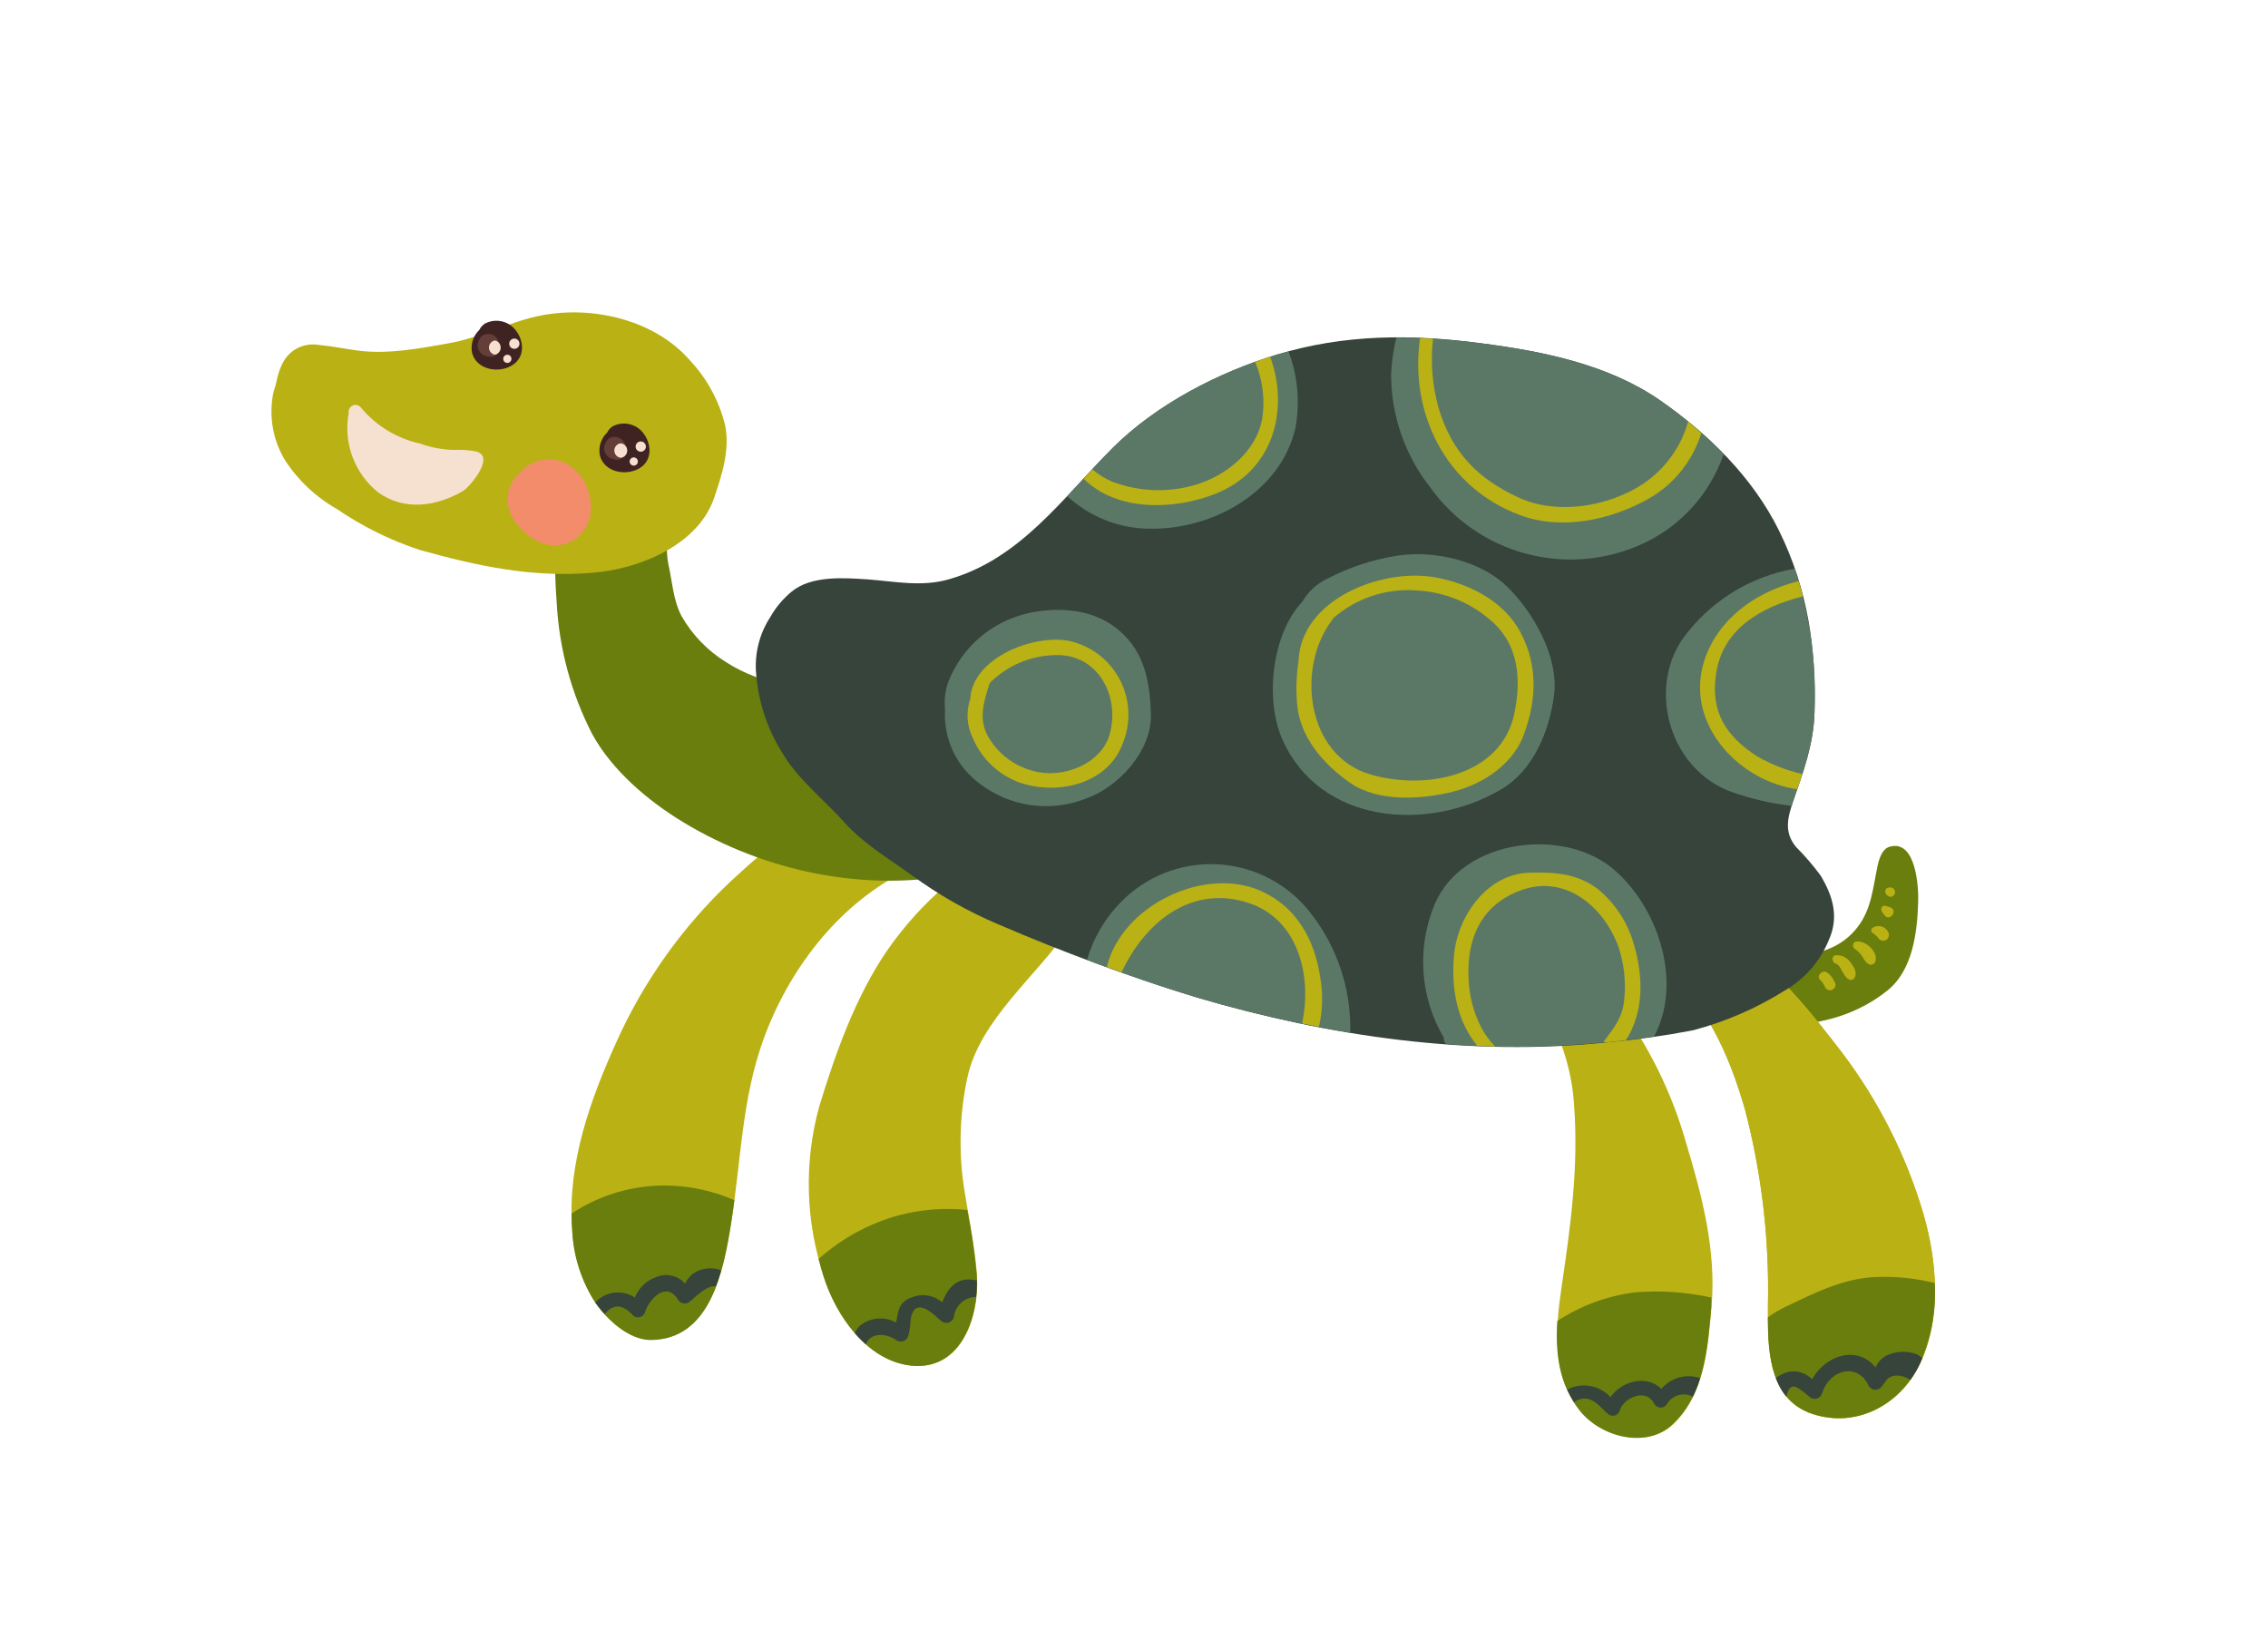
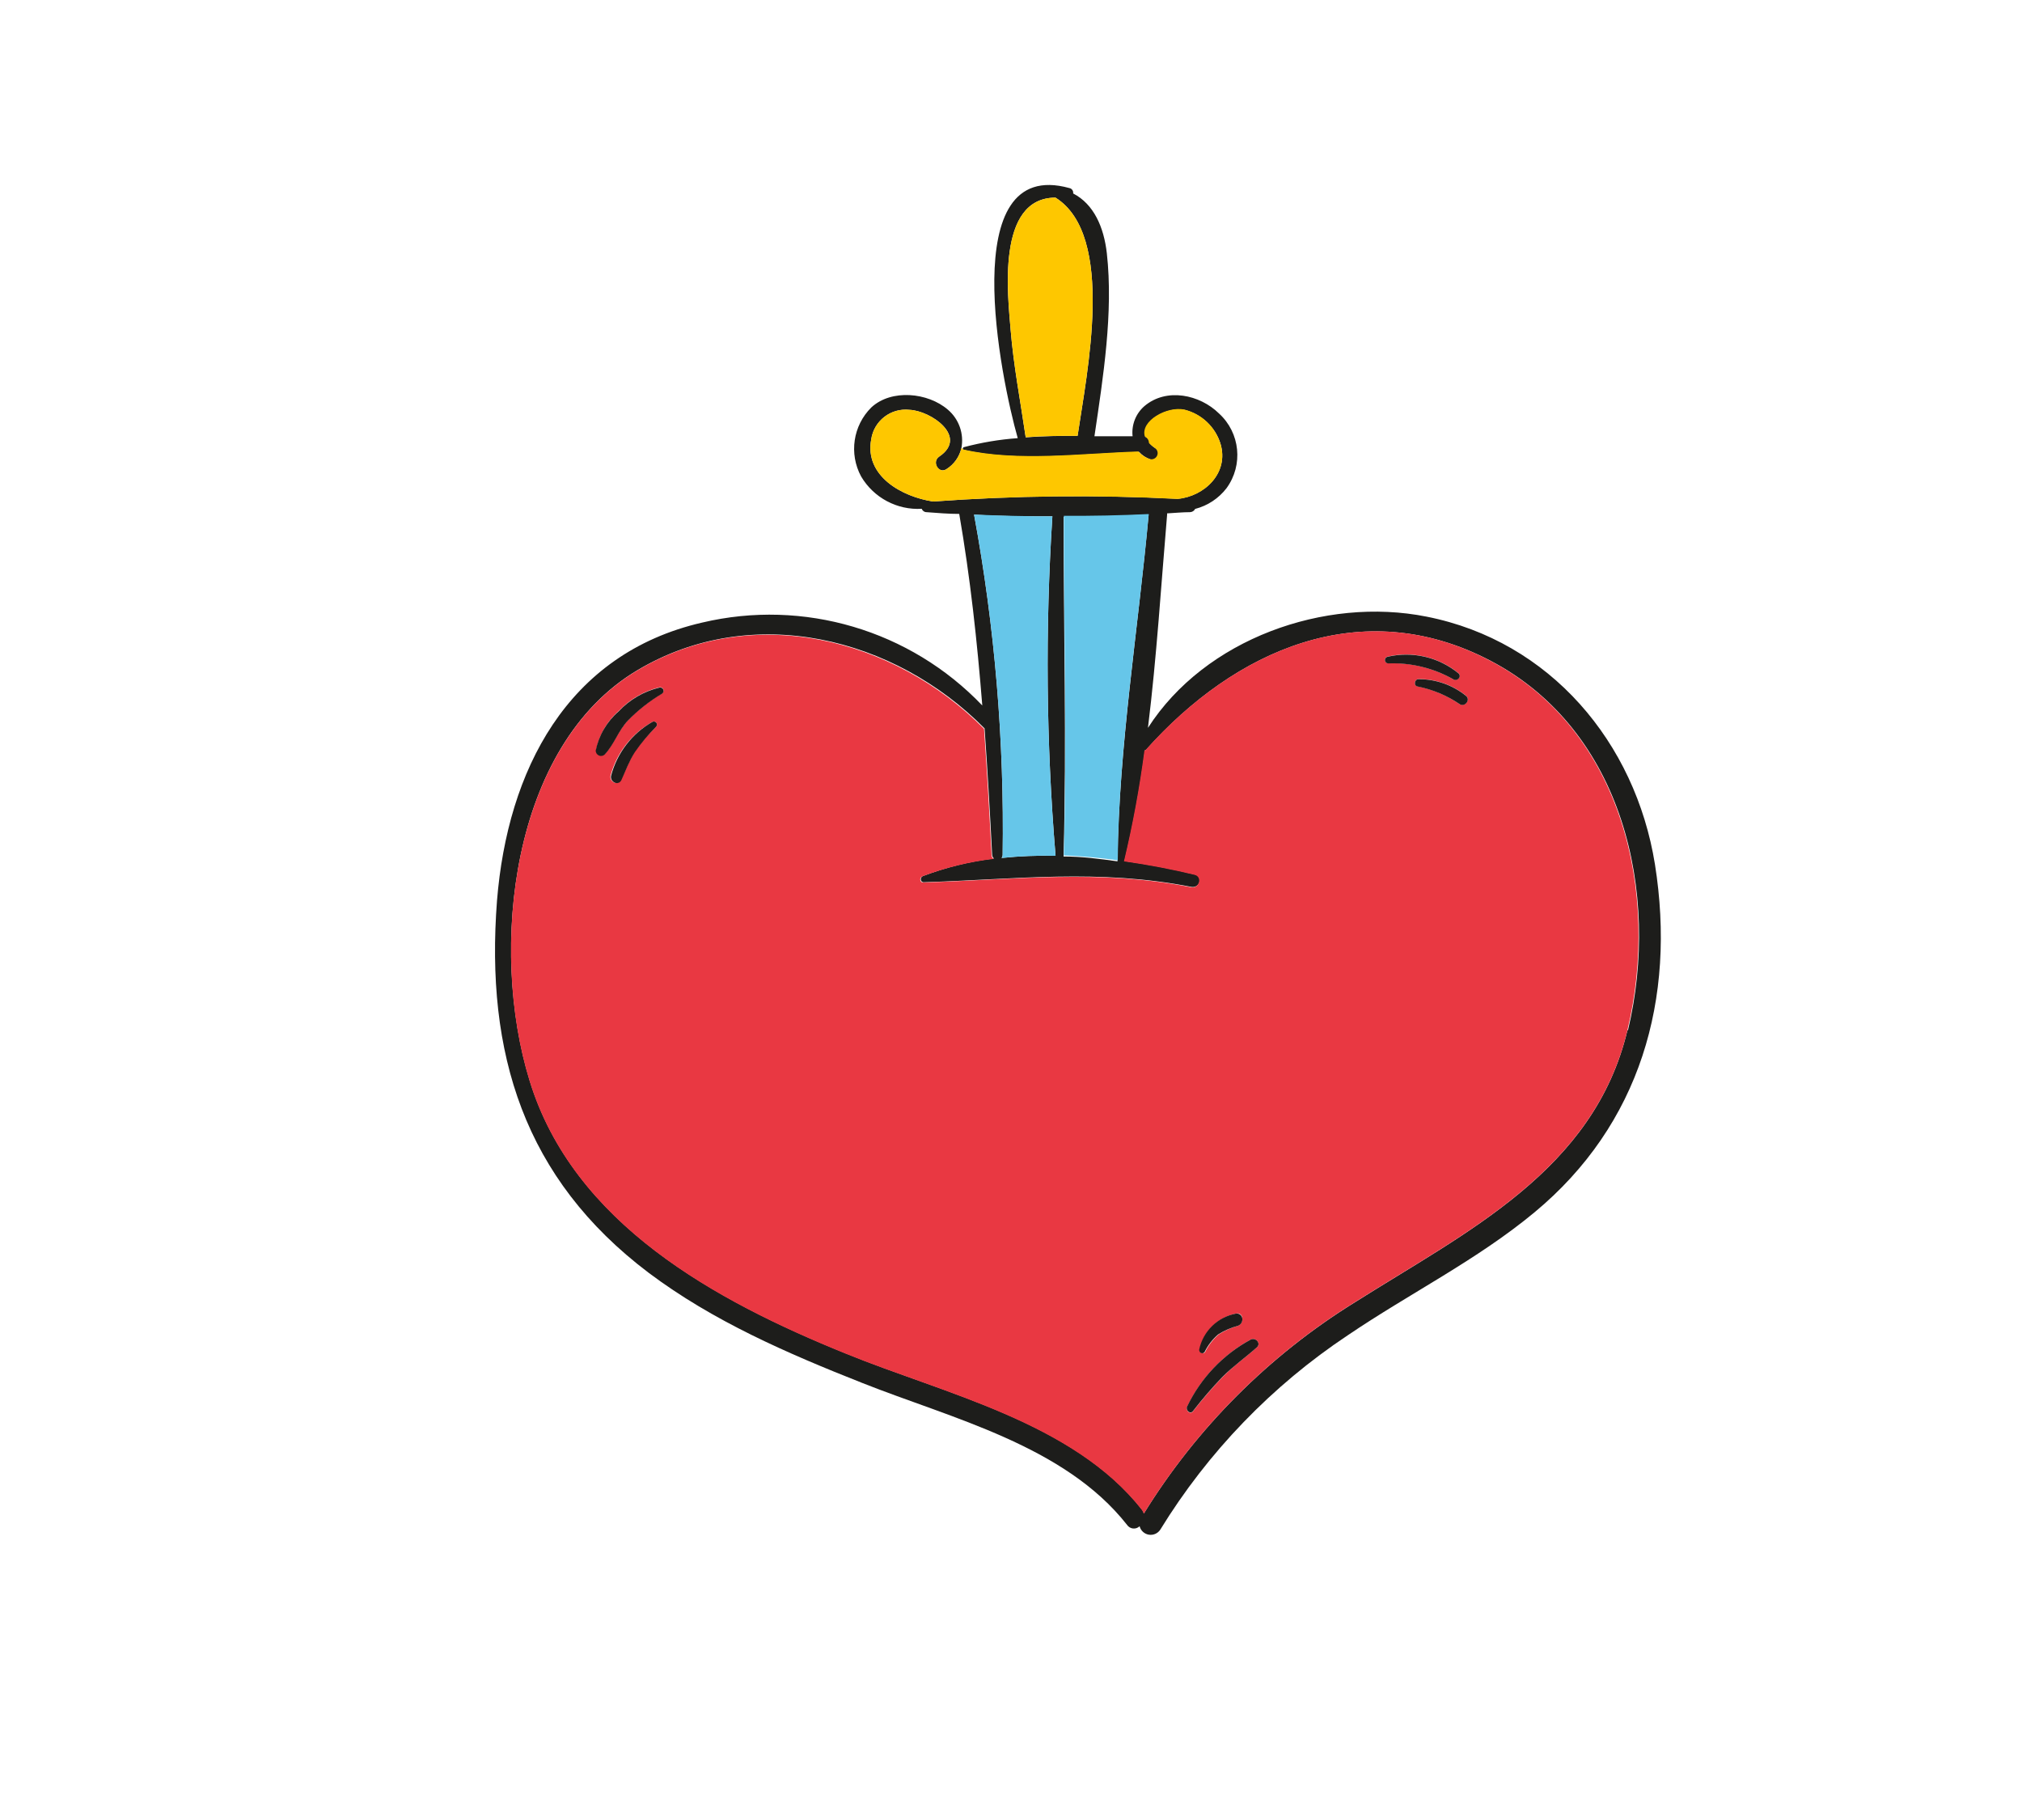
- <svg xmlns="http://www.w3.org/2000/svg" viewBox="0 0 242.92 176.63">
+ <svg xmlns="http://www.w3.org/2000/svg" viewBox="0 0 150 134.99">
  <defs>
    <style>
      .cls-1 {
-         fill: #6a7e0d;
+         fill: #1d1d1b;
      }

      .cls-2 {
-         fill: #bab115;
+         fill: #e93842;
      }

      .cls-3 {
-         fill: #f6e1d0;
+         fill: #fec700;
      }

      .cls-4 {
-         fill: #36443b;
-       }
- 
-       .cls-5 {
-         fill: #5b7866;
-       }
- 
-       .cls-6 {
-         fill: #3f2322;
-       }
- 
-       .cls-7 {
-         fill: #643e39;
-       }
- 
-       .cls-8 {
-         fill: #f38c6b;
+         fill: #66c6e9;
      }
    </style>
  </defs>
  <g id="Objects">
-     <g>
-       <path class="cls-1" d="M202.41,90.7c-1.06.29-1.3,2-1.46,2.82-.47,2.49-.75,4.64-2.63,6.53s-4.54,2.32-6.91,2.54c-1.28.12-4.13,0-5.21-1.15a.62.62,0,0,0-.53-.53l-.06-.05c-2.88-1.47-10.88,3.7-6,6.17,7,3.51,16.21,4.18,22.56-.93,2.71-2.18,3.18-6.23,3.28-9.45C205.51,95.09,205.24,89.92,202.41,90.7Z" />
-       <path class="cls-2" d="M107.8,91.15a.74.74,0,0,0-.86.32.75.75,0,0,0-.12.09c-2.07.25-3.79,1.81-5.33,3.13A37,37,0,0,0,95,101.85c-3.37,4.94-5.53,11-7.26,16.71a31.25,31.25,0,0,0,.47,18.09c1.31,4.23,4.64,9.08,9.33,9.63,5.52.64,7.41-5.38,7.1-9.74-.22-3-.87-6-1.33-8.94a32.85,32.85,0,0,1,.3-12.15c1.33-6.21,7.46-10.91,10.89-16C117.38,95.15,110.82,92.34,107.8,91.15Z" />
-       <path class="cls-2" d="M96.53,93.55c1.73-.9,4.08-1.8,3.56-4.15a7.53,7.53,0,0,0-5-5,1.66,1.66,0,0,0-1.92.44.79.79,0,0,0-.18.26c-5.81,1.38-10.5,5.4-14.82,9.4a54.09,54.09,0,0,0-12.09,17c-2.84,6.24-5.32,13.14-4.8,20.09a15.6,15.6,0,0,0,2.53,8c1.25,1.77,3.57,3.94,5.91,3.92,6.37-.05,7.76-7.38,8.56-12.33,1.1-6.74,1.14-13.4,3.52-19.91C84.45,104,89.59,97.16,96.53,93.55Z" />
-       <path class="cls-2" d="M173.13,107.36a17,17,0,0,0-5-4.8c-1.46-.8-2.95-.13-4.45.15a.65.65,0,0,0-.4.29.48.48,0,0,0-.59.69c1,1.8,2.2,3.53,3.24,5.33a22.83,22.83,0,0,1,2.67,9.43c.48,6.54-.36,12.8-1.32,19.25-.68,4.61-1.11,9.57,2,13.43,2.18,2.74,7.12,4.12,9.93,1.45,3.39-3.22,3.72-8.23,4.11-12.62.52-5.95-1-11.82-2.71-17.47A45.88,45.88,0,0,0,173.13,107.36Z" />
-       <path class="cls-2" d="M206,130a53.94,53.94,0,0,0-8.68-17.2c-3.36-4.38-7.14-9.21-11.93-12.11-2.27-1.38-4.61-1.08-7.09-1.06-1.27,0-1.79,1.76-2.36,2.5-.35.46.13,1.11.63,1.1h.34c5.48,2.8,8.43,10.14,10,15.66a76.07,76.07,0,0,1,2.45,20.93c0,4.2-.17,10,4.77,11.65,4.7,1.55,9.36-.94,11.46-5.27C208,141.24,207.48,135.12,206,130Z" />
-       <path class="cls-2" d="M206,130a53.94,53.94,0,0,0-8.68-17.2c-3.36-4.38-7.14-9.21-11.93-12.11-2.27-1.38-4.61-1.08-7.09-1.06-1.27,0-1.79,1.76-2.36,2.5-.35.46.13,1.11.63,1.1h.34c5.48,2.8,8.43,10.14,10,15.66a76.07,76.07,0,0,1,2.45,20.93c0,4.2-.17,10,4.77,11.65,4.7,1.55,9.36-.94,11.46-5.27C208,141.24,207.48,135.12,206,130Z" />
-       <path class="cls-1" d="M106.41,86.51c-1.35-5-2.56-9.91-3.47-15a.47.47,0,0,0-.08-.43l-.06-.3c-.16-.93-1.62-.69-1.62.22,0,.15,0,.3,0,.46a43.77,43.77,0,0,1-10.64,2.23c-4.44.3-9-.33-12.76-2.75A13.87,13.87,0,0,1,73,66c-.89-1.67-1-3.72-1.41-5.55-.69-3.52,1-7.37.1-10.8a.79.79,0,0,0-.57-.57c-1.69-.27-3.15.74-4.72,1.24s-4.43.77-5.66,1.88a5,5,0,0,0-1.19,3.44,69,69,0,0,0,.08,9,34.79,34.79,0,0,0,3.8,14c2.14,3.91,6,7.17,9.75,9.44,8.75,5.3,19.68,7.61,29.73,5.48,1.07-.23,3.79-.71,4.43-1.81S106.73,87.67,106.41,86.51Z" />
-       <path class="cls-2" d="M77.67,45.57a15.57,15.57,0,0,0-3.75-6.94c-3.78-4.36-10.35-5.88-15.84-4.86-3.44.64-6.52,2.39-10,3-3.09.56-6.54,1.2-9.7.79-1.4-.18-2.86-.49-4.25-.61a3.62,3.62,0,0,0-2.46.45c-1.34.78-1.83,2.27-2.12,3.76-.1.3-.19.59-.26.85a10.09,10.09,0,0,0,1.21,7.25,16,16,0,0,0,5.57,5.26,35.36,35.36,0,0,0,8.84,4.38c6.23,1.74,12.06,3,18.53,2.46,4.87-.37,11.19-2.86,13-7.88C77.28,51,78.21,48.24,77.67,45.57Z" />
-       <path class="cls-3" d="M50.76,48.32a10.12,10.12,0,0,0-2.17-.12A11.43,11.43,0,0,1,45,47.52a11.43,11.43,0,0,1-6.31-3.82.74.74,0,0,0-1.35.48.38.38,0,0,0,0,.11,8.82,8.82,0,0,0,3.13,8.43c2.83,2.07,6.34,1.53,9.19-.16C50.36,52.08,53.29,48.69,50.76,48.32Z" />
-       <path class="cls-4" d="M195,93.79a27.62,27.62,0,0,0-2.63-3.06c-1.31-1.57-.91-3.14-.3-4.92,1.09-3.16,2.18-6.08,2.28-9.46.19-6.9-.72-13.24-3.8-19.5-2.8-5.69-7.55-10.35-12.71-13.94-5.54-3.86-12.58-5.28-19.16-6.13-7.45-1-14.66-1-21.92,1.21-6.29,1.91-12.9,5.33-17.59,10-5.39,5.39-9.9,11.91-17.58,14.08-2.88.82-5.71.22-8.62,0-2.56-.17-6.06-.44-8.18,1.31a9.72,9.72,0,0,0-2.29,2.73A9.57,9.57,0,0,0,81,72.31a18.55,18.55,0,0,0,2.66,8.13c1.72,3,4.49,5.11,6.78,7.66,2.07,2.31,4.73,3.87,7.22,5.66A45.83,45.83,0,0,0,106.88,99a211.25,211.25,0,0,0,21.34,7.87c14.18,4.17,29.25,6.36,44.05,4.78a91.07,91.07,0,0,0,9.08-1.28,35.51,35.51,0,0,0,9.73-4.21,11.07,11.07,0,0,0,4.79-5.43C197,98.22,196.32,96,195,93.79Z" />
-       <path class="cls-5" d="M184.62,48.65a46.34,46.34,0,0,0-6.79-5.74c-5.54-3.86-12.58-5.28-19.16-6.13a69.31,69.31,0,0,0-9.11-.61A20.24,20.24,0,0,0,149,40a19.55,19.55,0,0,0,4.18,12.2,18.48,18.48,0,0,0,22.45,6.19,16.46,16.46,0,0,0,8.67-8.9C184.43,49.21,184.53,48.93,184.62,48.65Z" />
-       <path class="cls-5" d="M138.74,45.91a15.37,15.37,0,0,0-.73-8.26c-.41.11-.83.21-1.24.33-6.29,1.91-12.9,5.33-17.59,10-1.67,1.67-3.25,3.45-4.87,5.17a13.09,13.09,0,0,0,9.09,3.49C130,56.66,137.13,52.69,138.74,45.91Z" />
-       <path class="cls-5" d="M180.17,68.51c-3.74,5.58-1.21,14,5.3,16.33a29.15,29.15,0,0,0,6.42,1.49l.17-.52c1.09-3.16,2.18-6.08,2.28-9.46a42.58,42.58,0,0,0-2.12-15.43A18.81,18.81,0,0,0,180.17,68.51Z" />
-       <path class="cls-5" d="M166.45,74.5c.55-4.1-2.26-9-5.08-11.71s-7.67-3.86-11.66-3.27A24.35,24.35,0,0,0,142.15,62a6.06,6.06,0,0,0-2.65,2.44c-3.38,3.6-4,10.7-2.12,14.84,4.06,9,15.48,9.89,23.31,5.34C164.23,82.58,165.93,78.37,166.45,74.5Z" />
-       <path class="cls-5" d="M123.27,76.54c-.09-3.76-.8-7.17-4-9.47-2.64-1.92-6.37-2.07-9.43-1.31A12,12,0,0,0,101.59,73a6.58,6.58,0,0,0-.37,3A9.17,9.17,0,0,0,105,84a11.66,11.66,0,0,0,11.23,1.58C119.74,84.38,123.37,80.49,123.27,76.54Z" />
-       <path class="cls-5" d="M153.66,96.88a16,16,0,0,0,1,14.31.56.56,0,0,0,.07.43l.15.23a97.12,97.12,0,0,0,17.39-.23c1.63-.17,3.26-.35,4.89-.58,3-5.59.66-13.36-4-17.63C167.86,88.49,156.67,89.73,153.66,96.88Z" />
-       <path class="cls-5" d="M128.22,106.85a136.81,136.81,0,0,0,16.4,3.78,19.93,19.93,0,0,0-4.18-12.74A13.49,13.49,0,0,0,120,96.69a14.52,14.52,0,0,0-3.57,6.14C120.33,104.31,124.22,105.68,128.22,106.85Z" />
-       <path class="cls-1" d="M201,136.8c-3.53.11-6.64,1.71-9.75,3.19a11.88,11.88,0,0,0-1.9,1.13c0,4,.32,8.88,4.77,10.34,4.7,1.55,9.36-.94,11.46-5.27a18.51,18.51,0,0,0,1.65-8.74A22,22,0,0,0,201,136.8Z" />
-       <path class="cls-1" d="M183.29,140c0-.32,0-.63,0-1a27.55,27.55,0,0,0-8.19-.55,19.64,19.64,0,0,0-8.3,3.06c-.22,3.41.16,6.8,2.41,9.62s7.12,4.12,9.93,1.45C182.58,149.37,182.91,144.36,183.29,140Z" />
-       <path class="cls-1" d="M104.61,136.54a69.54,69.54,0,0,0-1-6.92,20.51,20.51,0,0,0-7.38.58,21.33,21.33,0,0,0-8.55,4.67c.15.6.31,1.2.5,1.79,1.31,4.23,4.64,9.08,9.33,9.63C103,146.92,104.93,140.9,104.61,136.54Z" />
-       <path class="cls-1" d="M71.51,127a18.06,18.06,0,0,0-10.29,3c0,.54,0,1.09.06,1.63a15.6,15.6,0,0,0,2.53,8c1.25,1.77,3.57,3.94,5.91,3.92,6.37-.05,7.76-7.38,8.56-12.33.14-.89.27-1.77.38-2.65A18.88,18.88,0,0,0,71.51,127Z" />
-       <path class="cls-6" d="M68.36,45.86a2.64,2.64,0,0,0-2.67-.23,1.6,1.6,0,0,0-.66.71,2.67,2.67,0,0,0-.77,2.5c.5,1.76,2.76,2.16,4.19,1.35C70.17,49.21,69.72,46.89,68.36,45.86Z" />
-       <path class="cls-6" d="M54.71,34.86A2.64,2.64,0,0,0,52,34.63a1.6,1.6,0,0,0-.66.71,2.67,2.67,0,0,0-.77,2.5c.5,1.76,2.76,2.16,4.19,1.35C56.52,38.21,56.07,35.89,54.71,34.86Z" />
-       <g>
-         <path class="cls-7" d="M67.06,47.87a.63.63,0,0,0-.06-.11,1.24,1.24,0,0,0-.68-.85,1.2,1.2,0,0,0-1,0l0,0a.81.81,0,0,0-.1.08.85.85,0,0,0-.12.09,1.56,1.56,0,0,0-.4.94,1.23,1.23,0,0,0,.84,1.14l.06,0a1.4,1.4,0,0,0,.29.08h0a1.21,1.21,0,0,0,.41,0,.93.93,0,0,0,.18-.07l.2-.1.07-.05A1,1,0,0,0,67.06,47.87Z" />
-         <path class="cls-3" d="M66.49,47.49a.78.78,0,0,0,0,1.55A.78.78,0,0,0,66.49,47.49Z" />
-         <path class="cls-3" d="M68.63,47.29a.55.55,0,0,0,0,1.1A.55.55,0,0,0,68.63,47.29Z" />
-         <path class="cls-3" d="M67.88,49a.44.44,0,0,0,0,.88A.44.44,0,0,0,67.88,49Z" />
-       </g>
-       <g>
-         <path class="cls-7" d="M53.52,36.84a.56.56,0,0,0-.06-.11,1.24,1.24,0,0,0-.68-.85,1.2,1.2,0,0,0-1,0l0,0a.75.75,0,0,0-.11.08.84.84,0,0,0-.12.09,1.56,1.56,0,0,0-.4.94,1.23,1.23,0,0,0,.84,1.14l.06,0a1.38,1.38,0,0,0,.29.08h0a1.2,1.2,0,0,0,.41,0,.94.94,0,0,0,.18-.07l.2-.1.07-.05A1,1,0,0,0,53.52,36.84Z" />
-         <path class="cls-3" d="M53,36.47A.78.78,0,0,0,53,38,.78.78,0,0,0,53,36.47Z" />
-         <path class="cls-3" d="M55.09,36.27a.55.55,0,0,0,0,1.1A.55.55,0,0,0,55.09,36.27Z" />
-         <path class="cls-3" d="M54.34,38a.44.44,0,0,0,0,.88A.44.44,0,0,0,54.34,38Z" />
-       </g>
-       <path class="cls-8" d="M63.16,53.24a5.18,5.18,0,0,0-2.55-3.6,4.11,4.11,0,0,0-3.65,0,3.63,3.63,0,0,0-1.25,1l-.19.15a3.63,3.63,0,0,0-1,1.66,4,4,0,0,0,.62,3.4c1.35,1.92,4,3.46,6.3,2a3.59,3.59,0,0,0,1.39-1.51,5.11,5.11,0,0,0,.39-1.07A5,5,0,0,0,63.16,53.24Z" />
-       <path class="cls-2" d="M180.81,45.17a11.86,11.86,0,0,1-5,6.78c-3.66,2.34-9.08,3.22-13.08,1.38-4.42-2-7.26-4.89-8.66-9.67a19.31,19.31,0,0,1-.58-7.37l-1.39-.07c-1.15,7.86,2.61,15.93,10.67,18.95,4.51,1.69,9.79.54,13.87-1.78a12.18,12.18,0,0,0,5.58-7Q181.52,45.75,180.81,45.17Z" />
-       <path class="cls-2" d="M136.05,38.22c-.54.17-1.08.34-1.62.54a11.21,11.21,0,0,1,.74,6.23c-.7,3.42-3.75,5.86-6.9,6.88a13.93,13.93,0,0,1-9.14-.27A8.74,8.74,0,0,1,117,50.29l-.94,1a9.25,9.25,0,0,0,3.13,2c3.28,1.33,7.64.92,10.89-.35C136.39,50.5,138.12,43.93,136.05,38.22Z" />
-       <path class="cls-2" d="M193.1,63.89c-.14-.54-.29-1.09-.45-1.63-4.89,1.16-9.33,4.56-10.38,9.55C181,78.06,186.47,83.7,192.5,84.55q.28-.82.54-1.63a17.93,17.93,0,0,1-4.85-1.9c-3.29-2.14-5-4.71-4.39-8.79C184.47,67.36,188.67,65,193.1,63.89Z" />
-       <path class="cls-2" d="M114.78,68.72c-3.74-.94-10.56,1.64-10.85,6.07a.36.36,0,0,0,0,.07,5.47,5.47,0,0,0,.3,4.28,8.64,8.64,0,0,0,4.7,4.59c4,1.53,9.59.44,11.29-4A8.1,8.1,0,0,0,114.78,68.72Zm4.08,9.94c-.94,3.25-5.07,4.77-8.12,3.95A7.82,7.82,0,0,1,106,79.18c-1.3-2-.65-3.93,0-6,0,0,0,0,0,0a10.15,10.15,0,0,1,7-3C117.62,70,120,74.63,118.85,78.66Z" />
-       <path class="cls-2" d="M171.09,95.2c-2.21-1.64-4.59-1.78-7.27-1.71-4.54.12-7.67,4.64-8.07,8.73-.36,3.69.32,7.17,2.48,9.82l1.91.06a8.75,8.75,0,0,1-1.39-1.85,12.26,12.26,0,0,1-1.46-5.51c-.18-4.16,1.31-7.66,5.33-9.26,4.93-2,9.17,1.63,10.75,6a13.54,13.54,0,0,1,.6,5.56c-.15,2-1.21,3.2-2.24,4.6l.56,0,1.85-.2c1.94-3,1.91-6.77.84-10.35A11.79,11.79,0,0,0,171.09,95.2Z" />
-       <path class="cls-2" d="M141.27,110a13.32,13.32,0,0,0,.14-5.28c-.59-4-2.48-7.5-6.28-9.24-6.06-2.78-15,1.5-16.58,8.11l1.58.58c2.43-5.28,7.45-9.52,13.69-7.41,5.24,1.77,6.74,7.81,5.64,12.88Z" />
-       <path class="cls-2" d="M162.84,67.71c-1.79-3.36-5.58-5.23-9.17-5.87-5.79-1-14.36,2.41-14.59,9a19.36,19.36,0,0,0-.16,4.45c.23,3.64,2.87,6.62,5.7,8.58,3,2.09,7.7,1.77,11,.94s6.53-3,7.66-6.29C164.6,74.81,164.7,71.2,162.84,67.71Zm-.63,8.7c-1.44,6.86-9.71,8.24-15.4,6.56-6.94-2-8-11.52-4.11-16.57a.37.37,0,0,0,.07-.15,12.15,12.15,0,0,1,8.92-3,13.05,13.05,0,0,1,8.4,3.59C162.72,69.39,162.92,73,162.2,76.41Z" />
-       <path class="cls-2" d="M196.46,105.15a2,2,0,0,0-.81-1c-.52-.28-1.17.46-.66.86a2.2,2.2,0,0,1,.46.69.59.59,0,1,0,1-.59Z" />
-       <path class="cls-2" d="M198.23,103.15a1.73,1.73,0,0,0-1.61-.82c-.5.07-.4.77,0,.9s.51.53.66.77.35.69.74.92a.45.45,0,0,0,.61-.16C198.95,104.17,198.6,103.64,198.23,103.15Z" />
-       <path class="cls-2" d="M198.76,100.88a.43.43,0,0,0-.1.77,2.85,2.85,0,0,1,.71.68c.27.38.4.78.87,1a.52.52,0,0,0,.64-.36C201.17,101.91,199.73,100.66,198.76,100.88Z" />
-       <path class="cls-2" d="M202.24,99.85a1.16,1.16,0,0,0-1.66-.47.34.34,0,0,0-.07.52,2.53,2.53,0,0,1,.66.57A.61.61,0,0,0,202.24,99.85Z" />
-       <path class="cls-2" d="M202.43,97.18c-.15-.06-.31-.08-.46-.14-.33-.12-.58.28-.43.56a2.83,2.83,0,0,0,.35.5C202.43,98.72,203.35,97.53,202.43,97.18Z" />
-       <path class="cls-2" d="M202.74,95.15a.62.62,0,0,0-.49-.06c-.44.06-.42.71-.06.86h0a.43.43,0,0,0,.6,0l0,0A.49.49,0,0,0,202.74,95.15Z" />
-       <path class="cls-4" d="M177.94,148.79c-1.51-1.54-4.23-.89-5.44.88a3.88,3.88,0,0,0-3.76-1.14,2.2,2.2,0,0,0-.86.35,10.5,10.5,0,0,0,.72,1.33,1.58,1.58,0,0,1,.52-.29c1.4-.45,2.2.75,3.08,1.53a.77.77,0,0,0,1.28-.34c.37-1.31,2.83-2.54,3.72-.69a.79.79,0,0,0,1.34,0,2.07,2.07,0,0,1,2.78-.79,13.82,13.82,0,0,0,.78-2A3.83,3.83,0,0,0,177.94,148.79Z" />
-       <path class="cls-4" d="M205.59,146.19c.11-.23.21-.47.31-.71a5,5,0,0,0-.63-.42,4.2,4.2,0,0,0-2.83,0,2.47,2.47,0,0,0-1.55,1.43c-1.92-2.37-5.3-1.4-6.81,1.27a2.71,2.71,0,0,0-3.37-.46,2.28,2.28,0,0,0-.5.33,7,7,0,0,0,1.12,2c.41-1.85,1.26-1,2.47,0a.82.82,0,0,0,1.35-.36c.91-2.75,3.95-3.23,5-.8a.83.83,0,0,0,1.3.17l.43-.54c.53-1,1.83-.88,2.73-.27A11,11,0,0,0,205.59,146.19Z" />
-       <path class="cls-4" d="M77,136a3.38,3.38,0,0,0-2.45.24,2.92,2.92,0,0,0-1.18,1.27,2.66,2.66,0,0,0-3-.73A3.8,3.8,0,0,0,68,139a3.28,3.28,0,0,0-4.23.52l.05.08a12.54,12.54,0,0,0,.95,1.17c.72-.92,1.79-1.26,3,.12a.8.8,0,0,0,1.33-.35c.46-1.47,2.32-3.32,3.53-1.3a.83.83,0,0,0,1.29.17c.95-.84,1.9-1.72,2.75-1.62.21-.55.4-1.11.56-1.68Z" />
-       <path class="cls-4" d="M100.92,139.52a3.14,3.14,0,0,0-3.26-.53c-1.42.45-1.48,1.57-1.68,2.69a3.47,3.47,0,0,0-3.83.3,2.43,2.43,0,0,0-.6.83,13,13,0,0,0,1.2,1.21c.4-1.19,2-1.34,3.33-.41a.83.83,0,0,0,1.2-.49,7.51,7.51,0,0,0,.25-1.75c.45-2.81,2.72-.3,3.25.12a.84.84,0,0,0,1.38-.36,2.44,2.44,0,0,1,2.39-2.2,13.65,13.65,0,0,0,.07-1.79l-.17,0C102.53,136.73,101.48,138,100.92,139.52Z" />
-     </g>
+     <path class="cls-1" d="M122.77,64.11c1.59,10-1.1,19.32-8.94,25.82-4.27,3.54-9.25,6-13.84,9.11a46.65,46.65,0,0,0-13.92,14.43.85.85,0,0,1-1.53-.26.61.61,0,0,1-.93-.1c-4.64-5.9-13-7.89-19.65-10.53C58.42,100.39,52.9,98,48.12,94.41,38.87,87.42,36,78.13,36.87,66.8c.78-9.62,5.17-18.31,15.22-20.62a21.8,21.8,0,0,1,20.78,6.15c-.38-4.74-.89-9.47-1.71-14.21-.81,0-1.63-.07-2.43-.13a.37.37,0,0,1-.35-.25,4.89,4.89,0,0,1-4.5-2.4,4.32,4.32,0,0,1,.76-5.12c1.49-1.38,4.2-1.11,5.68.17a3,3,0,0,1,1,2.85,2.49,2.49,0,0,1-1.11,1.56c-.59.38-1.11-.54-.54-.93,2.2-1.48-.63-3.41-2.2-3.47a2.58,2.58,0,0,0-2.84,2.19c-.51,2.72,2.28,4.26,4.59,4.61A146.39,146.39,0,0,1,87.36,37c2-.18,3.83-1.93,3.18-4.09a3.74,3.74,0,0,0-2.63-2.5c-1.27-.3-3.29.8-2.93,2a.52.52,0,0,1,.3.47,2.19,2.19,0,0,0,.45.38.46.46,0,0,1-.35.83,2,2,0,0,1-.88-.57c-4.18.12-9,.78-13-.15a.09.09,0,0,1-.07-.1.1.1,0,0,1,.07-.1,21.56,21.56,0,0,1,4-.67c-1.24-4.35-4.67-20.91,3.83-18.55a.35.35,0,0,1,.28.4c1.53.79,2.28,2.49,2.5,4.44.49,4.4-.27,9.17-.92,13.57,1,0,1.91,0,2.83,0a2.59,2.59,0,0,1,.87-2.23c1.64-1.4,4.12-.86,5.54.54a4.17,4.17,0,0,1,.56,5.54,4.28,4.28,0,0,1-2.33,1.54.44.44,0,0,1-.38.24c-.56,0-1.13.06-1.7.09a.43.43,0,0,1,0,.11c-.44,5.14-.77,10.52-1.42,15.8,4.23-6.59,13.11-9.76,20.67-8.25C115,47.55,121.32,55.08,122.77,64.11Zm-2,12.31c2.43-10.2-.38-22.28-10.2-27.41C101,44,91.6,48.22,85,55.64l-.06,0a80.8,80.8,0,0,1-1.52,8.23c1.81.25,3.58.59,5.24,1,.6.15.34,1-.25.92-6.93-1.36-13-.56-19.88-.35-.28,0-.29-.37-.06-.46a22.46,22.46,0,0,1,5.27-1.3.38.38,0,0,1-.14-.28c-.16-3.14-.34-6.26-.56-9.37-6.69-6.76-17.21-9.4-25.75-4.32-9.42,5.6-11,20.72-8,30.43,3.25,10.63,13.83,16.35,23.43,20.24,7.32,3,16.93,5.1,22,11.6a.82.82,0,0,1,.14.28A48.21,48.21,0,0,1,100.51,96.6C108.8,91.35,118.25,86.83,120.73,76.42ZM85.21,38.17s0,0,0,0q-3.15.15-6.31.17c0,8.35.23,16.79,0,25.12,0,0,0,0,0,.07,1.36,0,2.7.18,4,.36C83,55.37,84.44,46.63,85.21,38.17Zm-5.27-5.84c.68-4.64,2.84-14.86-1.64-17.67-4.43,0-3.52,7.38-3.33,9.78.22,2.69.73,5.32,1.12,8C77.36,32.34,78.65,32.33,79.94,32.33ZM74.3,63.64a31.42,31.42,0,0,1,4-.16s0,0,0-.06a171.18,171.18,0,0,1-.23-25.12c-2,0-3.88,0-5.81-.13a128.25,128.25,0,0,1,2.12,25.26A.48.48,0,0,1,74.3,63.64Z" />
+     <path class="cls-2" d="M110.53,49c9.82,5.13,12.63,17.21,10.2,27.41-2.48,10.41-11.93,14.93-20.22,20.18a48.21,48.21,0,0,0-15.66,15.69.82.82,0,0,0-.14-.28c-5.11-6.5-14.72-8.63-22-11.6-9.6-3.89-20.18-9.61-23.43-20.24-3-9.71-1.41-24.83,8-30.43C55.79,44.66,66.31,47.3,73,54.06c.22,3.11.4,6.23.56,9.37a.38.38,0,0,0,.14.28A22.46,22.46,0,0,0,68.43,65c-.23.09-.22.47.06.46,6.91-.21,13-1,19.88.35.59.12.85-.77.25-.92-1.66-.4-3.43-.74-5.24-1a80.8,80.8,0,0,0,1.52-8.23l.06,0C91.6,48.22,101,44,110.53,49Zm-2.23,3.23c.37.22.8-.31.47-.61a5.54,5.54,0,0,0-3.54-1.25c-.3,0-.38.49-.07.54A8.55,8.55,0,0,1,108.3,52.24Zm-.45-1.83c.28.13.6-.22.35-.46a6.11,6.11,0,0,0-5.28-1.23.25.25,0,0,0,.06.49A9.06,9.06,0,0,1,107.85,50.41ZM93.24,99.94c.33-.3-.09-.75-.45-.58a11.07,11.07,0,0,0-4.73,5c-.12.26.23.6.44.33a31.16,31.16,0,0,1,2.19-2.54C91.49,101.33,92.4,100.69,93.24,99.94Zm-1.4-1.6c.46-.17.44-1-.12-.91A3.44,3.44,0,0,0,89,100.1c0,.23.27.4.41.17a4.11,4.11,0,0,1,1-1.29A5.34,5.34,0,0,1,91.84,98.34ZM49.12,51.43a.25.25,0,0,0-.19-.45,6.09,6.09,0,0,0-3,1.73,5.23,5.23,0,0,0-1.71,2.92.4.4,0,0,0,.68.28c.66-.78,1-1.75,1.71-2.51A12.44,12.44,0,0,1,49.12,51.43Zm-.44,2.47a.23.23,0,0,0-.27-.36,6.5,6.5,0,0,0-3.12,4c-.09.44.52.77.76.33.36-.69.62-1.42,1-2.08A13.8,13.8,0,0,1,48.68,53.9Z" />
+     <path class="cls-1" d="M108.77,51.63c.33.3-.1.83-.47.61a8.55,8.55,0,0,0-3.14-1.32c-.31-.05-.23-.55.07-.54A5.54,5.54,0,0,1,108.77,51.63Z" />
+     <path class="cls-1" d="M108.2,49.95c.25.24-.07.59-.35.46a9.06,9.06,0,0,0-4.87-1.2.25.25,0,0,1-.06-.49A6.11,6.11,0,0,1,108.2,49.95Z" />
+     <path class="cls-1" d="M92.79,99.36c.36-.17.78.28.45.58-.84.75-1.75,1.39-2.55,2.19a31.16,31.16,0,0,0-2.19,2.54c-.21.27-.56-.07-.44-.33A11.07,11.07,0,0,1,92.79,99.36Z" />
+     <path class="cls-1" d="M91.72,97.43c.56,0,.58.74.12.91a5.34,5.34,0,0,0-1.47.64,4.11,4.11,0,0,0-1,1.29c-.14.23-.44.06-.41-.17A3.44,3.44,0,0,1,91.72,97.43Z" />
+     <path class="cls-3" d="M90.54,32.92c.65,2.16-1.18,3.91-3.18,4.09a146.39,146.39,0,0,0-18.14.19c-2.31-.35-5.1-1.89-4.59-4.61a2.58,2.58,0,0,1,2.84-2.19c1.57.06,4.4,2,2.2,3.47-.57.39,0,1.31.54.93a2.49,2.49,0,0,0,1.11-1.56h.06a.09.09,0,0,0,.07.1c4.09.93,8.87.27,13,.15a2,2,0,0,0,.88.57.46.46,0,0,0,.35-.83,2.19,2.19,0,0,1-.45-.38.52.52,0,0,0-.3-.47c-.36-1.17,1.66-2.27,2.93-2A3.74,3.74,0,0,1,90.54,32.92Z" />
+     <path class="cls-4" d="M85.22,38.13s0,0,0,0c-.77,8.46-2.24,17.2-2.3,25.68-1.34-.18-2.68-.31-4-.36,0,0,0,0,0-.07.24-8.33,0-16.77,0-25.12Q82.08,38.28,85.22,38.13Z" />
+     <path class="cls-3" d="M78.3,14.66c4.48,2.81,2.32,13,1.64,17.67-1.29,0-2.58,0-3.85.1-.39-2.67-.9-5.3-1.12-8C74.78,22,73.87,14.68,78.3,14.66Z" />
+     <path class="cls-4" d="M78.31,63.48a31.42,31.42,0,0,0-4,.16.48.48,0,0,0,.07-.21,128.25,128.25,0,0,0-2.12-25.26c1.93.08,3.86.13,5.81.13a171.18,171.18,0,0,0,.23,25.12S78.31,63.46,78.31,63.48Z" />
+     <path class="cls-1" d="M48.93,51a.25.25,0,0,1,.19.45,12.44,12.44,0,0,0-2.54,2c-.71.76-1,1.73-1.71,2.51a.4.4,0,0,1-.68-.28,5.23,5.23,0,0,1,1.71-2.92A6.09,6.09,0,0,1,48.93,51Z" />
+     <path class="cls-1" d="M48.41,53.54a.23.23,0,0,1,.27.36,13.8,13.8,0,0,0-1.59,1.9c-.42.66-.68,1.39-1,2.08-.24.44-.85.11-.76-.33A6.5,6.5,0,0,1,48.41,53.54Z" />
  </g>
</svg>
